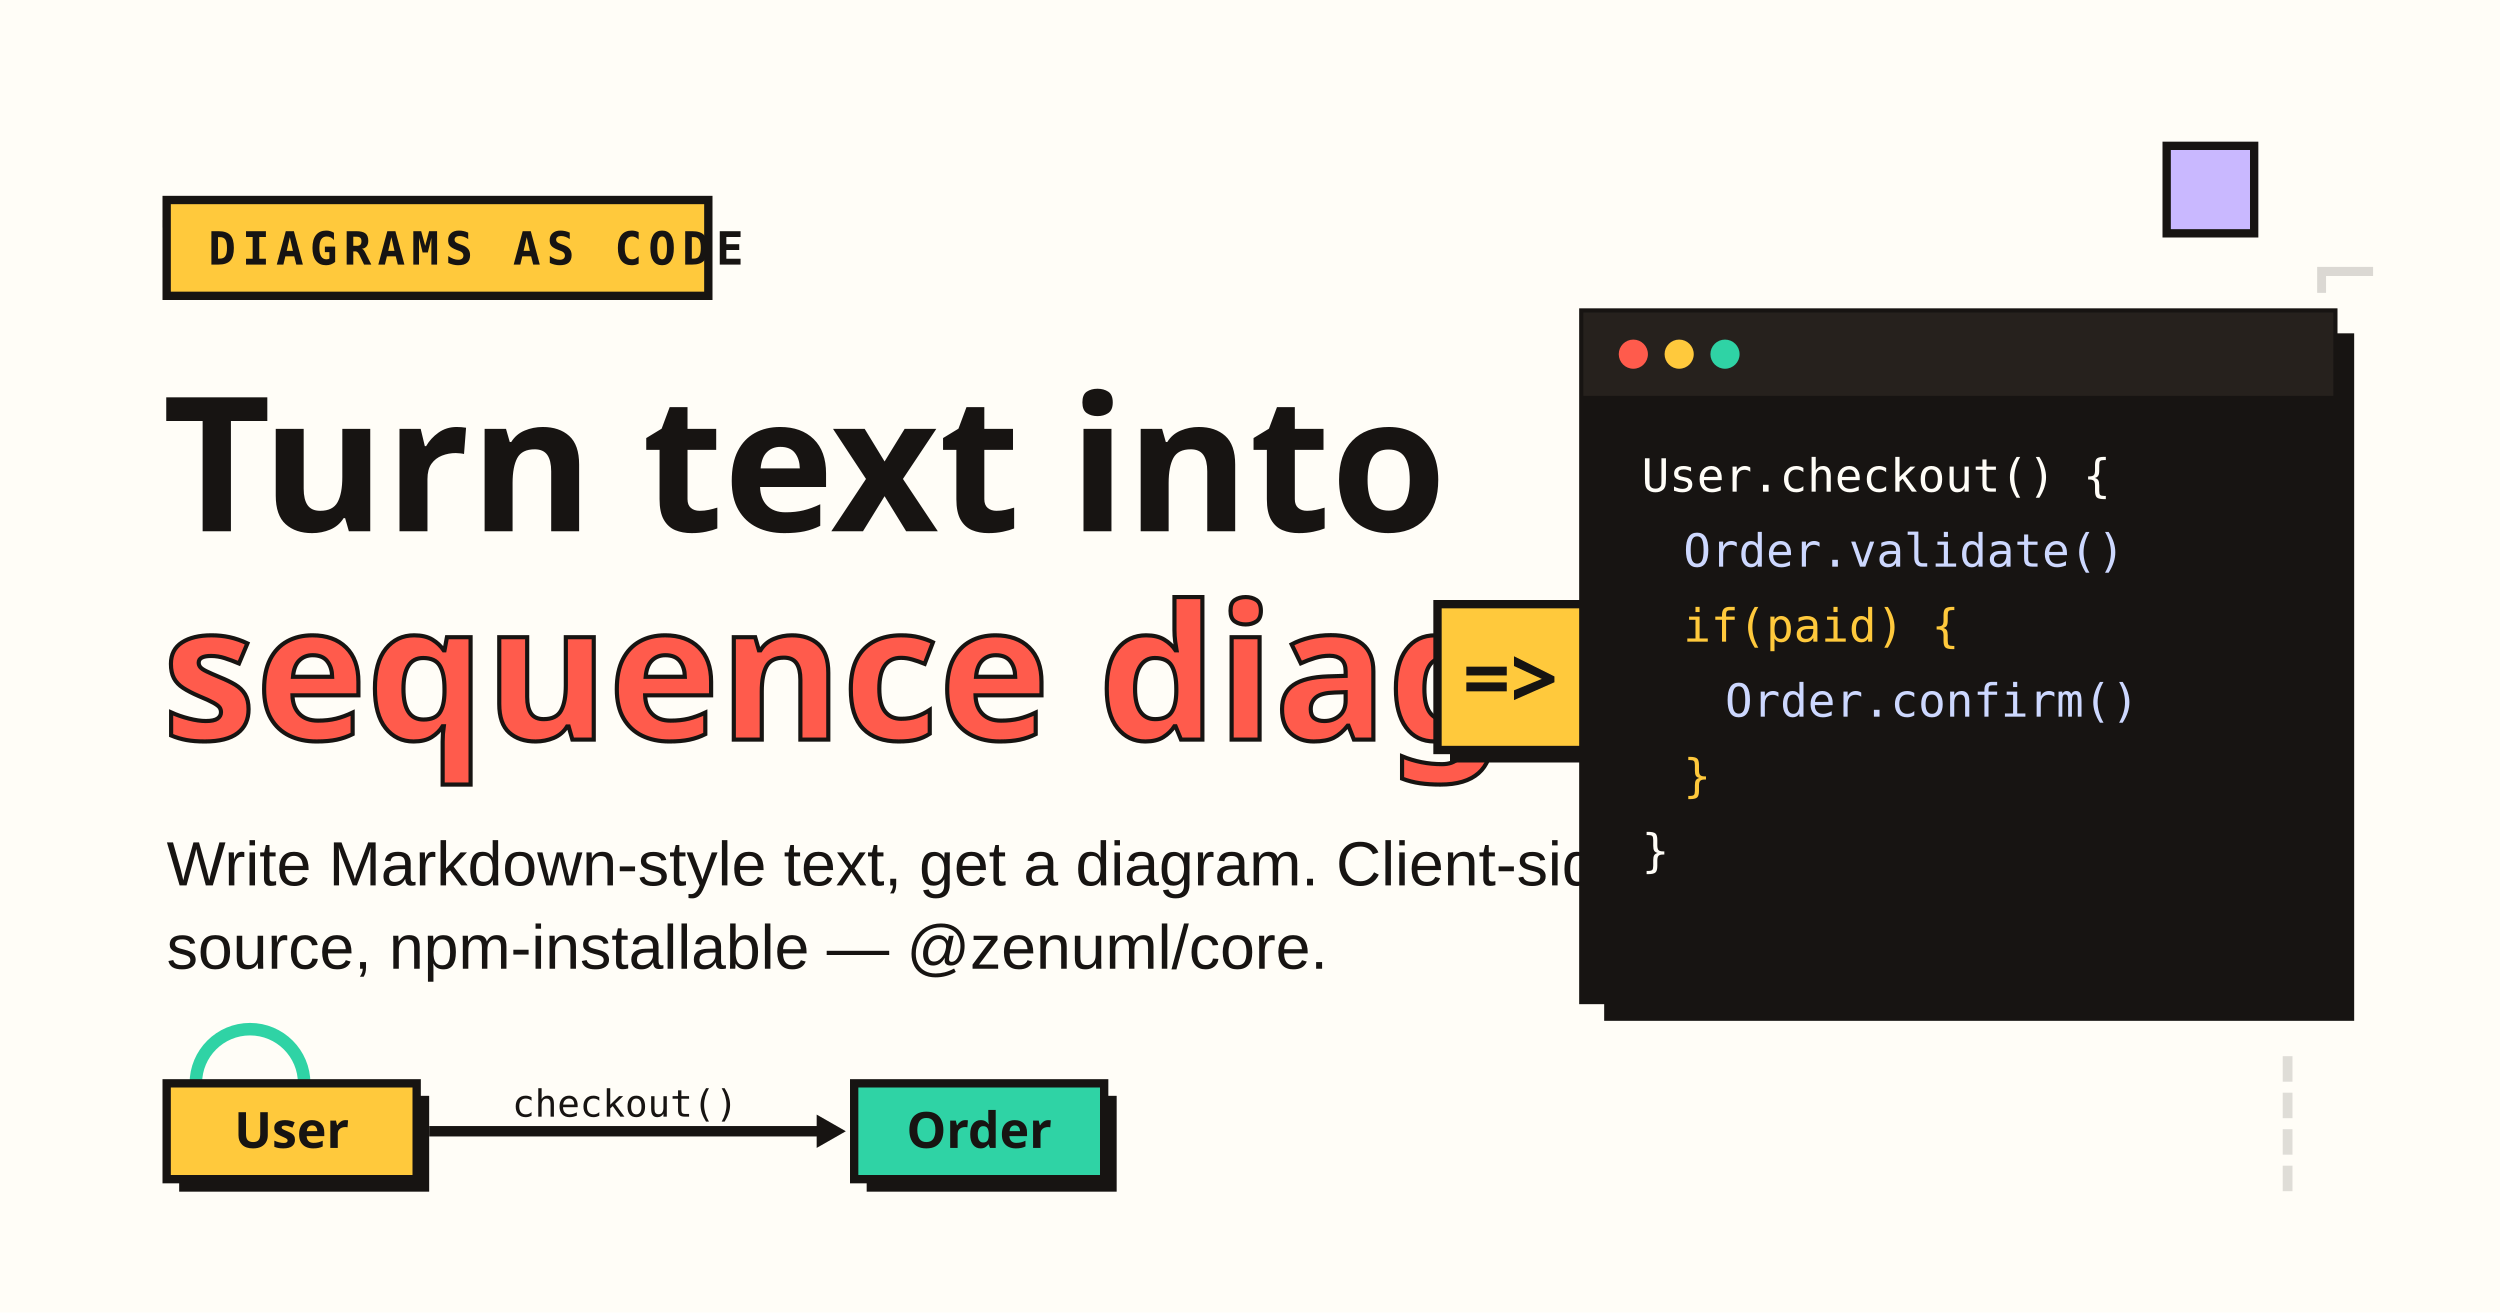
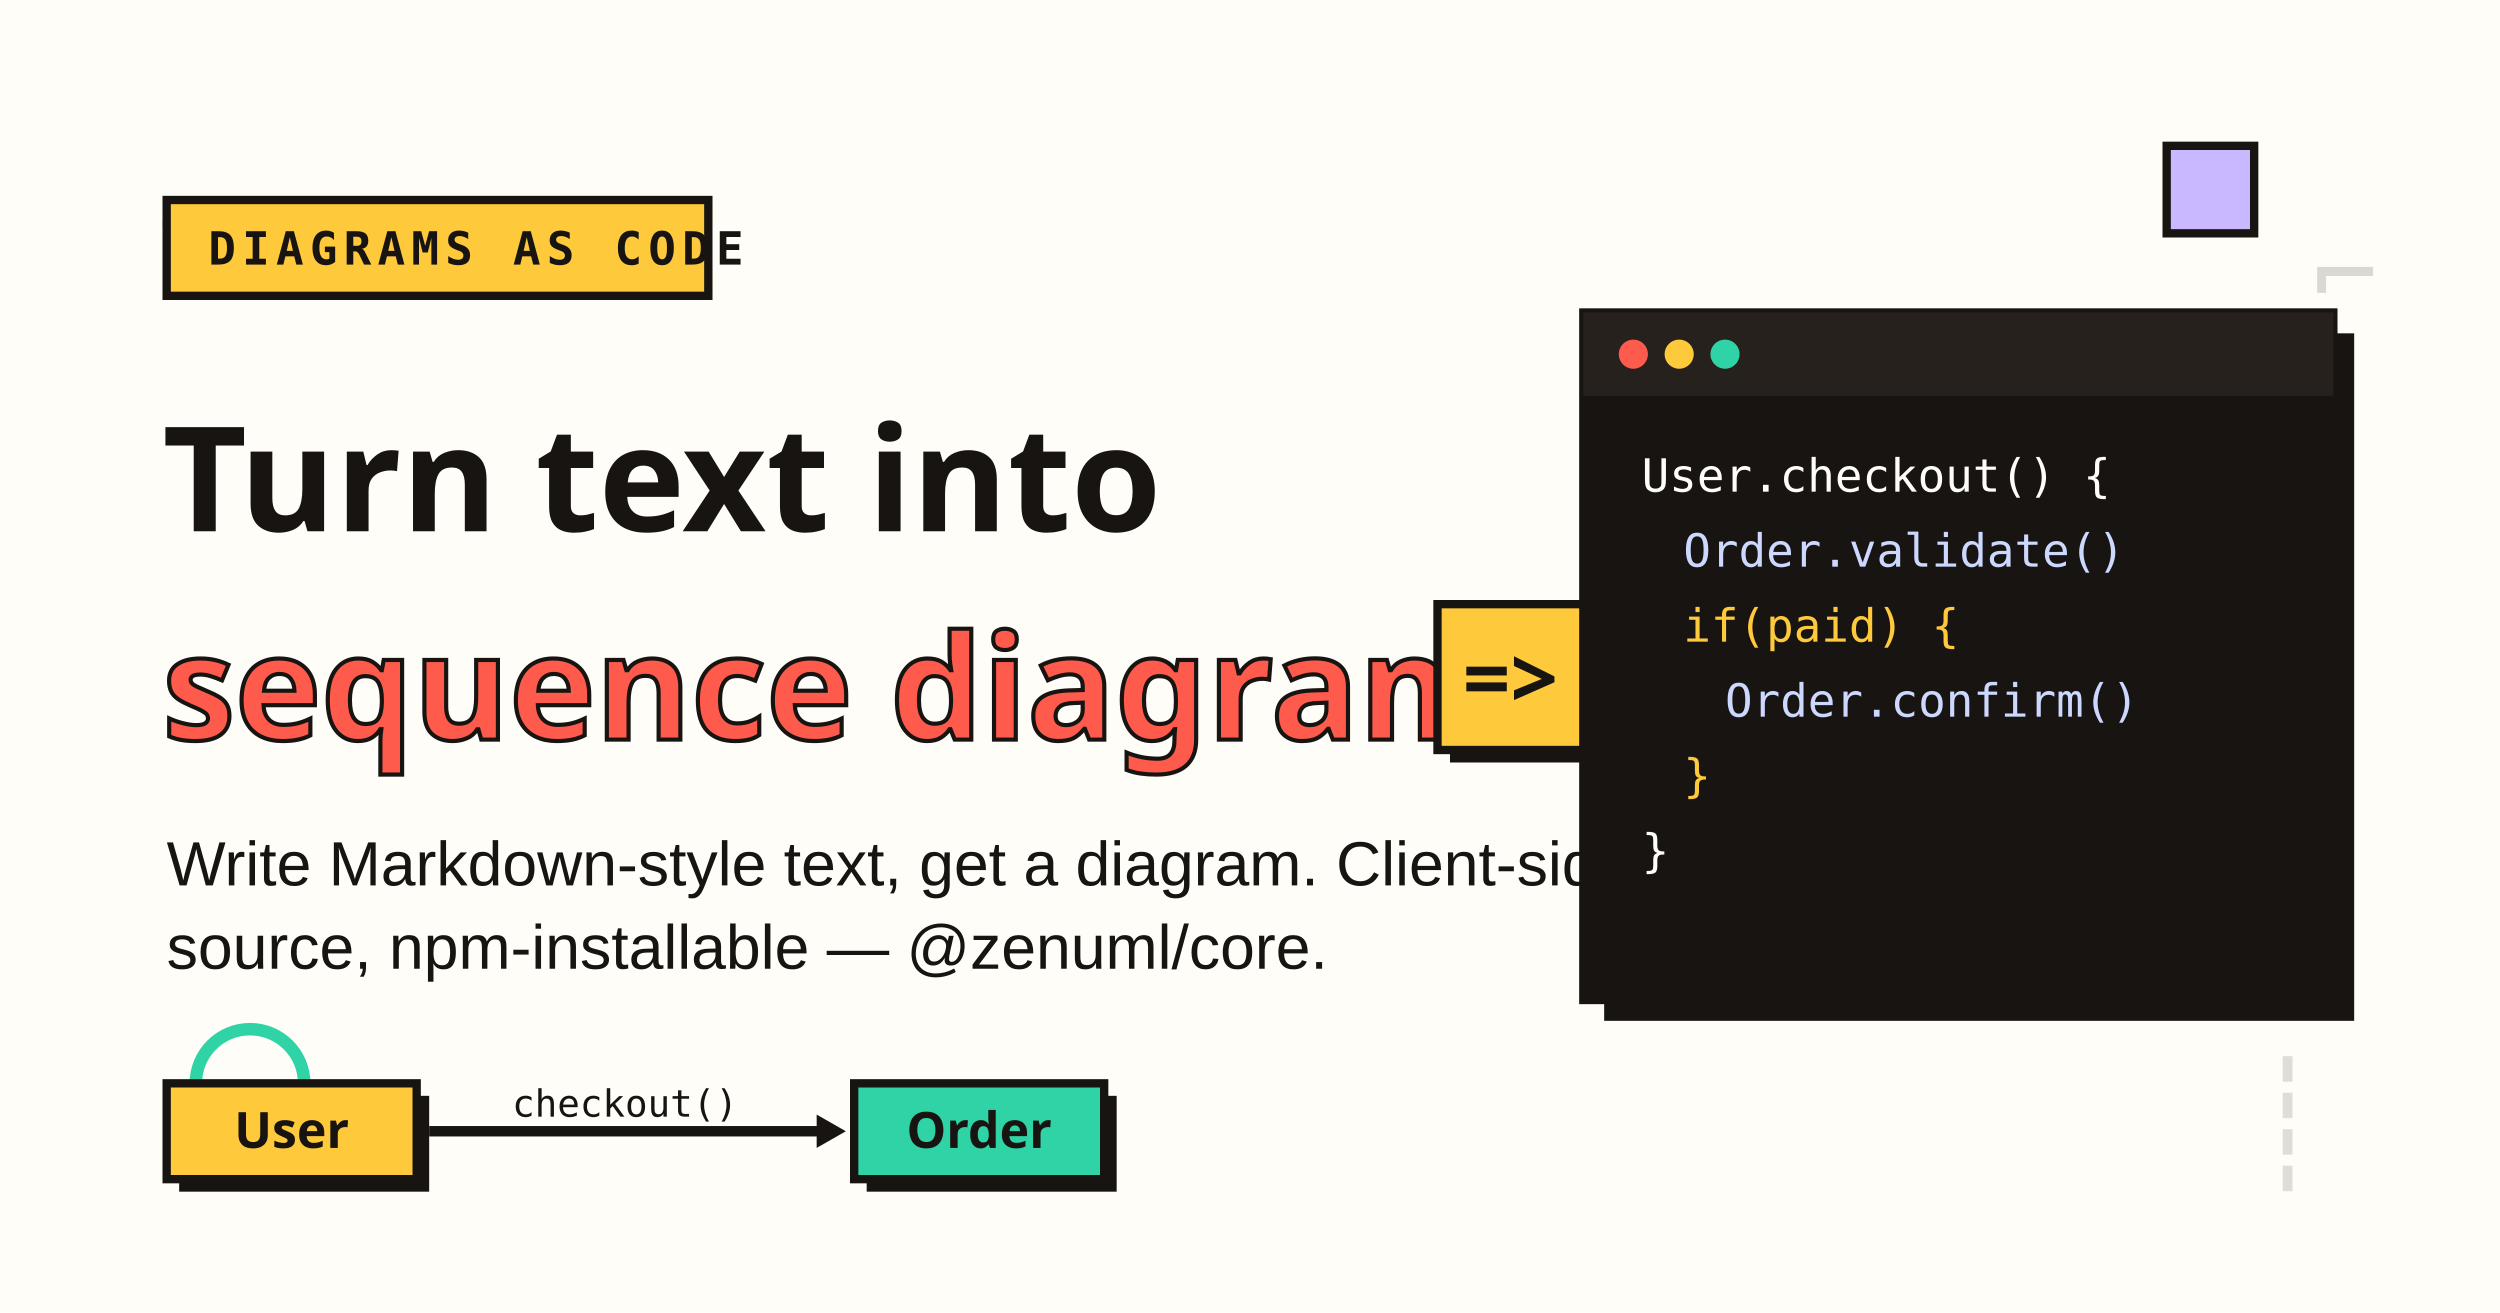
<svg xmlns="http://www.w3.org/2000/svg" viewBox="0 0 1200 630" role="img" aria-label="ZenUML — Sequence Diagrams From Text">
  <rect width="1200" height="630" fill="#FFFDF7" />
  <text x="70" y="120" font-family="'Space Mono',monospace" font-size="46" fill="#171412" opacity="0.16">-&gt;</text>
  <text x="1080" y="560" font-family="'Space Mono',monospace" font-size="60" fill="#171412" opacity="0.14">┊</text>
  <text x="1110" y="150" font-family="'Space Mono',monospace" font-size="52" fill="#171412" opacity="0.16">⌐</text>
  <circle cx="120" cy="520" r="26" fill="none" stroke="#2FD3A5" stroke-width="6" />
  <rect x="1040" y="70" width="42" height="42" fill="#C9B8FF" stroke="#171412" stroke-width="4" />
  <g transform="translate(80,96)">
    <rect x="0" y="0" width="260" height="46" fill="#FFC93C" stroke="#171412" stroke-width="4" />
    <text x="20" y="31" font-family="'Space Mono',monospace" font-weight="700" font-size="22" letter-spacing="3" fill="#171412">DIAGRAMS AS CODE</text>
  </g>
-   <text x="78" y="255" font-family="'Syne','Arial Black',sans-serif" font-weight="800" font-size="90" fill="#171412">Turn text into</text>
-   <text x="78" y="355" font-family="'Syne','Arial Black',sans-serif" font-weight="800" font-size="90" fill="#FF5B4C" stroke="#171412" stroke-width="2">sequence diagrams</text>
+   <text x="78" y="255" font-family="'Syne','Arial Black',sans-serif" font-weight="800" font-size="70" fill="#171412">Turn text into</text>
+   <text x="78" y="355" font-family="'Syne','Arial Black',sans-serif" font-weight="800" font-size="70" fill="#FF5B4C" stroke="#171412" stroke-width="2">sequence diagrams</text>
  <text x="80" y="425" font-family="'DM Sans',Arial,sans-serif" font-weight="500" font-size="30" fill="#171412">Write Markdown-style text, get a diagram. Client-side, open</text>
  <text x="80" y="465" font-family="'DM Sans',Arial,sans-serif" font-weight="500" font-size="30" fill="#171412">source, npm-installable — @zenuml/core.</text>
  <g transform="translate(80,520)">
    <rect x="6" y="6" width="120" height="46" fill="#171412" />
    <rect x="0" y="0" width="120" height="46" fill="#FFC93C" stroke="#171412" stroke-width="4" />
    <text x="60" y="31" text-anchor="middle" font-family="'Syne',sans-serif" font-weight="700" font-size="24" fill="#171412">User</text>
    <line x1="126" y1="23" x2="320" y2="23" stroke="#171412" stroke-width="5" />
    <path d="M312 15 L326 23 L312 31 Z" fill="#171412" />
    <text x="220" y="16" text-anchor="middle" font-family="'Space Mono',monospace" font-size="18" fill="#171412">checkout()</text>
    <rect x="336" y="6" width="120" height="46" fill="#171412" />
    <rect x="330" y="0" width="120" height="46" fill="#2FD3A5" stroke="#171412" stroke-width="4" />
    <text x="390" y="31" text-anchor="middle" font-family="'Syne',sans-serif" font-weight="700" font-size="24" fill="#171412">Order</text>
  </g>
  <g transform="translate(760,150)">
    <rect x="10" y="10" width="360" height="330" fill="#171412" />
    <rect x="0" y="0" width="360" height="330" fill="#171412" stroke="#171412" stroke-width="4" />
    <rect x="0" y="0" width="360" height="40" fill="#26211d" />
    <circle cx="24" cy="20" r="7" fill="#FF5B4C" />
    <circle cx="46" cy="20" r="7" fill="#FFC93C" />
    <circle cx="68" cy="20" r="7" fill="#2FD3A5" />
    <text x="28" y="86" font-family="'Space Mono',monospace" font-size="22" fill="#FFFDF7">User.checkout() {</text>
    <text x="48" y="122" font-family="'Space Mono',monospace" font-size="22" fill="#cdd8ff">Order.validate()</text>
    <text x="48" y="158" font-family="'Space Mono',monospace" font-size="22" fill="#FFC93C">if(paid) {</text>
    <text x="68" y="194" font-family="'Space Mono',monospace" font-size="22" fill="#cdd8ff">Order.confirm()</text>
    <text x="48" y="230" font-family="'Space Mono',monospace" font-size="22" fill="#FFC93C">}</text>
    <text x="28" y="266" font-family="'Space Mono',monospace" font-size="22" fill="#FFFDF7">}</text>
  </g>
  <g transform="translate(690,290)">
    <rect x="6" y="6" width="70" height="70" fill="#171412" />
    <rect x="0" y="0" width="70" height="70" fill="#FFC93C" stroke="#171412" stroke-width="4" />
    <text x="35" y="50" text-anchor="middle" font-family="'Syne',sans-serif" font-weight="800" font-size="40" fill="#171412">=&gt;</text>
  </g>
</svg>
